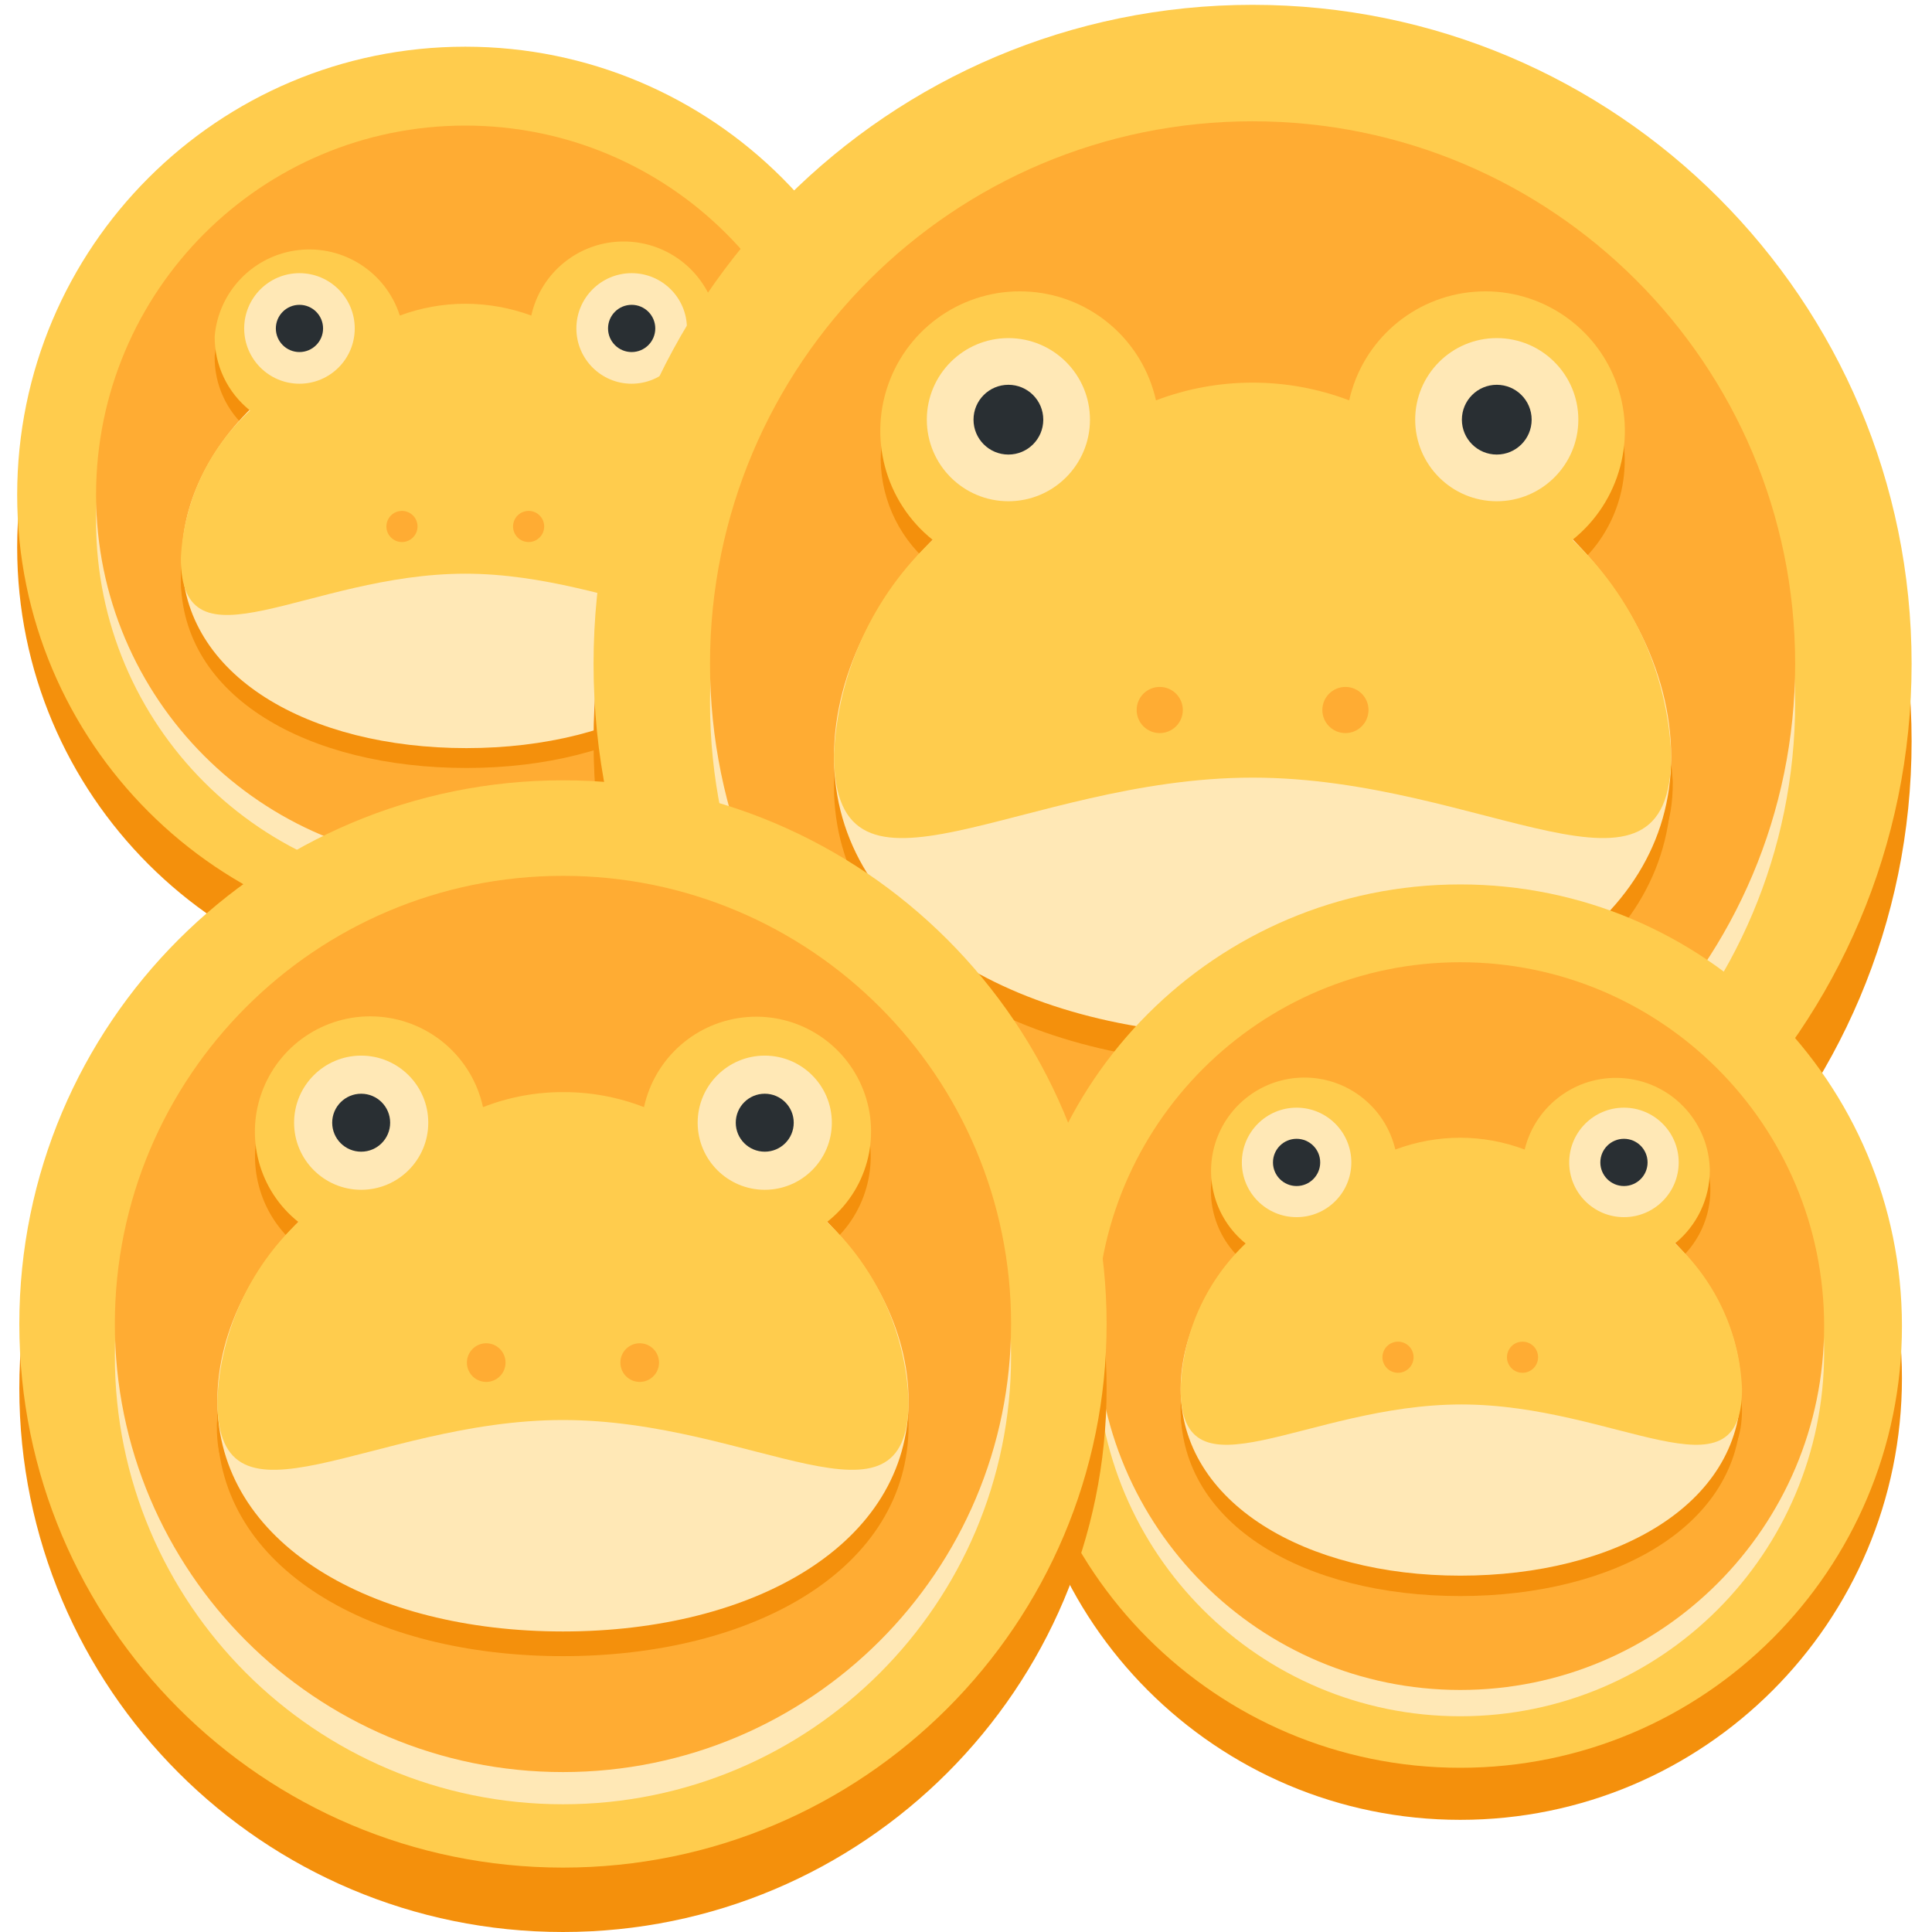
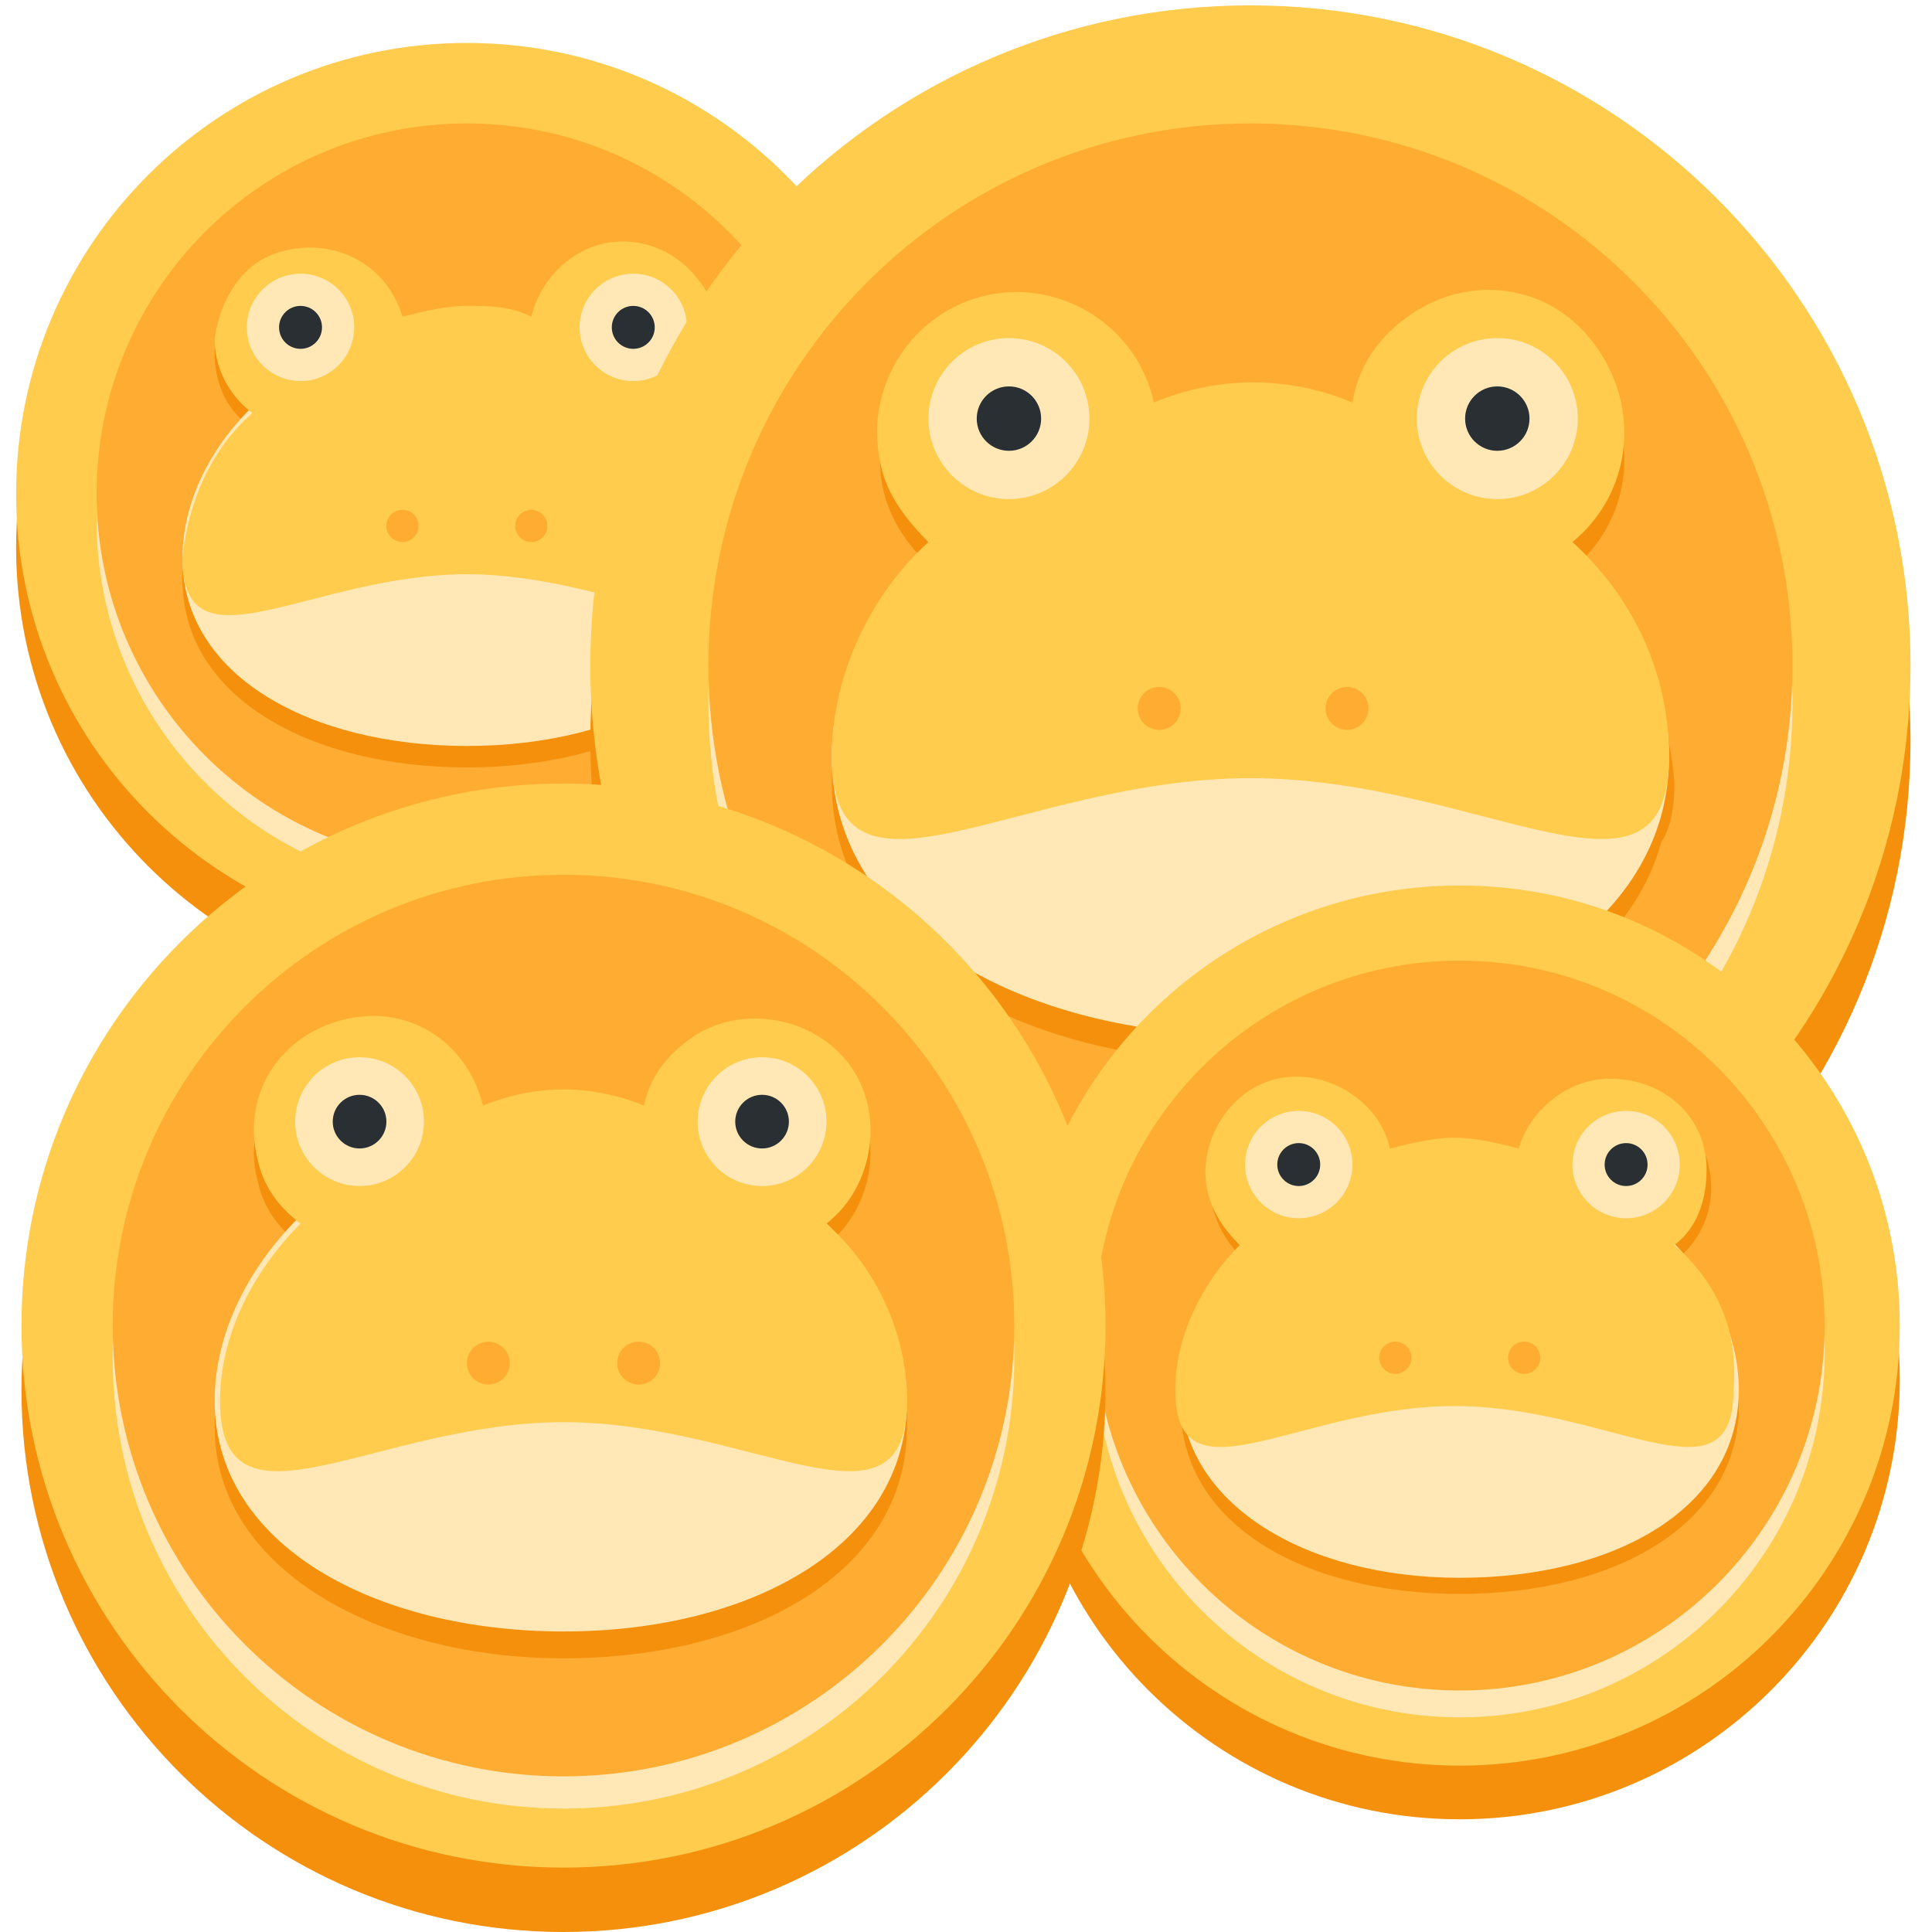
- <svg xmlns="http://www.w3.org/2000/svg" viewBox="0 0 36 36">
-   <defs>
-     <style>.cls-1{fill:none;}.cls-2{fill:#f4900c;}.cls-3{fill:#ffcc4d;}.cls-4{fill:#ffe8b6;}.cls-5{fill:#ffac33;}.cls-6{fill:#292f33;}</style>
-   </defs>
-   <g id="Ebene_2" data-name="Ebene 2">
-     <g id="Ebene_1-2" data-name="Ebene 1">
-       <rect class="cls-1" width="36" height="36" />
-       <circle class="cls-2" cx="8.67" cy="10.2" r="8.35" />
-       <circle class="cls-3" cx="8.67" cy="9.22" r="8.35" />
-       <circle class="cls-4" cx="8.67" cy="9.71" r="6.88" />
-       <circle class="cls-5" cx="8.67" cy="9.22" r="6.88" />
-       <path class="cls-2" d="M14,10.78c0,2.19-2.38,3.53-5.31,3.53S3.37,13,3.37,10.78s2.37-4.43,5.3-4.43S14,8.58,14,10.78Z" />
-       <path class="cls-2" d="M12.73,8a1.77,1.77,0,0,0-1.11-3.15A1.76,1.76,0,0,0,9.9,6.26,3.58,3.58,0,0,0,8.67,6a3.52,3.52,0,0,0-1.22.22A1.77,1.77,0,0,0,4,6.65,1.75,1.75,0,0,0,4.62,8a4,4,0,0,0-1.25,2.75c0,2.19,2.37.29,5.3.29S14,13,14,10.78A4,4,0,0,0,12.73,8Z" />
-       <path class="cls-4" d="M14,10.4c0,2.2-2.38,3.54-5.31,3.54s-5.3-1.34-5.3-3.54S5.74,6,8.67,6,14,8.2,14,10.4Z" />
-       <path class="cls-3" d="M12.73,7.65A1.77,1.77,0,0,0,11.62,4.5,1.76,1.76,0,0,0,9.9,5.88a3.58,3.58,0,0,0-1.23-.22,3.52,3.52,0,0,0-1.22.22A1.77,1.77,0,0,0,4,6.27a1.75,1.75,0,0,0,.66,1.38A4,4,0,0,0,3.37,10.4c0,2.2,2.37.29,5.3.29S14,12.6,14,10.4A4,4,0,0,0,12.73,7.65Z" />
-       <circle class="cls-4" cx="5.58" cy="6.12" r="1.03" />
-       <circle class="cls-6" cx="5.58" cy="6.12" r="0.44" />
-       <circle class="cls-4" cx="11.77" cy="6.12" r="1.03" />
-       <circle class="cls-6" cx="11.77" cy="6.12" r="0.44" />
-       <circle class="cls-5" cx="7.49" cy="9.81" r="0.29" />
-       <circle class="cls-5" cx="9.85" cy="9.81" r="0.29" />
-       <circle class="cls-2" cx="23.34" cy="13.81" r="12.28" />
-       <circle class="cls-3" cx="23.34" cy="12.37" r="12.28" />
-       <circle class="cls-4" cx="23.34" cy="13.09" r="10.11" />
-       <circle class="cls-5" cx="23.34" cy="12.37" r="10.11" />
-       <path class="cls-2" d="M31.14,14.65c0,3.24-3.49,5.2-7.8,5.2s-7.8-2-7.8-5.2,3.49-6.5,7.8-6.5S31.14,11.42,31.14,14.65Z" />
-       <path class="cls-2" d="M29.3,10.61A2.6,2.6,0,1,0,25.14,8a5.07,5.07,0,0,0-3.6,0,2.6,2.6,0,0,0-5.13.57,2.58,2.58,0,0,0,1,2,5.9,5.9,0,0,0-1.84,4c0,3.24,3.49.44,7.8.44s7.8,2.8,7.8-.44A5.9,5.9,0,0,0,29.3,10.61Z" />
-       <path class="cls-4" d="M31.14,14.1c0,3.23-3.49,5.2-7.8,5.2s-7.8-2-7.8-5.2S19,7.6,23.34,7.6,31.14,10.87,31.14,14.1Z" />
-       <path class="cls-3" d="M29.3,10.06a2.6,2.6,0,1,0-4.16-2.6,5.07,5.07,0,0,0-3.6,0,2.6,2.6,0,1,0-4.16,2.6,5.86,5.86,0,0,0-1.84,4c0,3.23,3.49.43,7.8.43s7.8,2.8,7.8-.43A5.86,5.86,0,0,0,29.3,10.06Z" />
-       <circle class="cls-4" cx="18.79" cy="7.82" r="1.52" />
-       <circle class="cls-6" cx="18.79" cy="7.82" r="0.65" />
-       <circle class="cls-4" cx="27.89" cy="7.82" r="1.52" />
-       <circle class="cls-6" cx="27.89" cy="7.82" r="0.65" />
-       <circle class="cls-5" cx="21.61" cy="13.23" r="0.43" />
-       <circle class="cls-5" cx="25.07" cy="13.23" r="0.43" />
-       <circle class="cls-2" cx="27.21" cy="25.68" r="8.23" />
-       <circle class="cls-3" cx="27.21" cy="24.71" r="8.23" />
-       <circle class="cls-4" cx="27.21" cy="25.2" r="6.78" />
-       <circle class="cls-5" cx="27.21" cy="24.71" r="6.78" />
-       <path class="cls-2" d="M32.44,26.25c0,2.17-2.34,3.49-5.23,3.49S22,28.42,22,26.25s2.34-4.36,5.23-4.36S32.44,24.08,32.44,26.25Z" />
-       <path class="cls-2" d="M31.21,23.54a1.75,1.75,0,1,0-2.8-1.74,3.41,3.41,0,0,0-1.2-.22A3.46,3.46,0,0,0,26,21.8a1.74,1.74,0,1,0-2.79,1.74A4,4,0,0,0,22,26.25c0,2.17,2.34.29,5.23.29s5.23,1.88,5.23-.29A4,4,0,0,0,31.21,23.54Z" />
-       <path class="cls-4" d="M32.44,25.88c0,2.16-2.34,3.48-5.23,3.48S22,28,22,25.88s2.34-4.36,5.23-4.36S32.44,23.71,32.44,25.88Z" />
-       <path class="cls-3" d="M31.21,23.17a1.76,1.76,0,0,0,.65-1.36,1.75,1.75,0,0,0-3.45-.39,3.41,3.41,0,0,0-1.2-.22,3.46,3.46,0,0,0-1.21.22,1.74,1.74,0,1,0-2.79,1.75A3.91,3.91,0,0,0,22,25.88c0,2.16,2.34.29,5.23.29s5.23,1.87,5.23-.29A3.91,3.91,0,0,0,31.21,23.17Z" />
-       <circle class="cls-4" cx="24.16" cy="21.66" r="1.02" />
-       <circle class="cls-6" cx="24.16" cy="21.66" r="0.44" />
-       <circle class="cls-4" cx="30.26" cy="21.66" r="1.02" />
-       <circle class="cls-6" cx="30.26" cy="21.66" r="0.44" />
-       <circle class="cls-5" cx="26.05" cy="25.29" r="0.29" />
-       <circle class="cls-5" cx="28.37" cy="25.29" r="0.29" />
-       <circle class="cls-2" cx="10.49" cy="25.87" r="10.13" />
-       <circle class="cls-3" cx="10.49" cy="24.67" r="10.13" />
-       <circle class="cls-4" cx="10.49" cy="25.27" r="8.35" />
-       <circle class="cls-5" cx="10.49" cy="24.67" r="8.35" />
-       <path class="cls-2" d="M16.93,26.56c0,2.67-2.88,4.3-6.44,4.3s-6.44-1.63-6.44-4.3,2.88-5.36,6.44-5.36S16.93,23.9,16.93,26.56Z" />
-       <path class="cls-2" d="M15.41,23.23a2.14,2.14,0,0,0-1.34-3.82A2.14,2.14,0,0,0,12,21.08a4.33,4.33,0,0,0-1.49-.27A4.27,4.27,0,0,0,9,21.08a2.15,2.15,0,1,0-3.44,2.15,4.85,4.85,0,0,0-1.52,3.33c0,2.67,2.88.36,6.44.36s6.44,2.31,6.44-.36A4.85,4.85,0,0,0,15.41,23.23Z" />
-       <path class="cls-4" d="M16.93,26.1c0,2.67-2.88,4.3-6.44,4.3s-6.44-1.63-6.44-4.3,2.88-5.36,6.44-5.36S16.93,23.44,16.93,26.1Z" />
-       <path class="cls-3" d="M15.41,22.77A2.14,2.14,0,1,0,12,20.63a4.11,4.11,0,0,0-1.49-.28A4.06,4.06,0,0,0,9,20.63a2.15,2.15,0,1,0-3.44,2.14A4.85,4.85,0,0,0,4.05,26.1c0,2.67,2.88.36,6.44.36s6.44,2.31,6.44-.36A4.85,4.85,0,0,0,15.41,22.77Z" />
-       <circle class="cls-4" cx="6.73" cy="20.92" r="1.25" />
-       <circle class="cls-6" cx="6.73" cy="20.92" r="0.54" />
-       <circle class="cls-4" cx="14.25" cy="20.92" r="1.25" />
-       <circle class="cls-6" cx="14.25" cy="20.92" r="0.54" />
-       <circle class="cls-5" cx="9.06" cy="25.39" r="0.36" />
-       <circle class="cls-5" cx="11.92" cy="25.39" r="0.36" />
+ <svg xmlns="http://www.w3.org/2000/svg" version="1.1" id="Ebene_1" x="0px" y="0px" viewBox="0 0 36 36" style="enable-background:new 0 0 36 36;" xml:space="preserve">
+   <style type="text/css">
+ 	.st0{fill:none;}
+ 	.st1{fill:#F4900C;}
+ 	.st2{fill:#FFCC4D;}
+ 	.st3{fill:#FFE8B6;}
+ 	.st4{fill:#FFAC33;}
+ 	.st5{fill:#292F33;}
+ </style>
+   <g id="Ebene_2_1_">
+     <g id="Ebene_1-2">
+       <rect y="0" class="st0" width="36" height="36" />
+       <circle class="st1" cx="8.7" cy="10.2" r="8.4" />
+       <circle class="st2" cx="8.7" cy="9.2" r="8.4" />
+       <circle class="st3" cx="8.7" cy="9.7" r="6.9" />
+       <circle class="st4" cx="8.7" cy="9.2" r="6.9" />
+       <path class="st1" d="M14,10.8c0,2.2-2.4,3.5-5.3,3.5S3.4,13,3.4,10.8s2.4-4.4,5.3-4.4S14,8.6,14,10.8z" />
+       <path class="st1" d="M12.7,8c0.8-0.6,0.9-1.7,0.3-2.5c-0.3-0.4-0.8-0.7-1.4-0.7c-0.8,0-1.6,0.6-1.7,1.4C9.5,6.1,9.1,6,8.7,6    C8.3,6,7.8,6.1,7.4,6.2C7.1,5.3,6.2,4.8,5.2,5.1C4.5,5.3,4,5.9,4,6.6c0,0.5,0.2,1,0.6,1.3c-0.8,0.7-1.2,1.7-1.2,2.8    c0,2.2,2.4,0.3,5.3,0.3s5.3,2,5.3-0.3C14,9.7,13.5,8.7,12.7,8z" />
+       <path class="st3" d="M14,10.4c0,2.2-2.4,3.5-5.3,3.5s-5.3-1.3-5.3-3.5S5.7,6,8.7,6S14,8.2,14,10.4z" />
+       <path class="st2" d="M12.7,7.6C13.5,7,13.6,5.9,13,5.2c-0.3-0.4-0.8-0.7-1.4-0.7c-0.8,0-1.5,0.6-1.7,1.4C9.5,5.7,9.1,5.7,8.7,5.7    c-0.4,0-0.8,0.1-1.2,0.2C7.2,4.9,6.2,4.4,5.2,4.7C4.5,4.9,4.1,5.6,4,6.3c0,0.5,0.2,1,0.7,1.4c-0.8,0.7-1.2,1.7-1.3,2.7    c0,2.2,2.4,0.3,5.3,0.3s5.3,1.9,5.3-0.3C14,9.4,13.5,8.4,12.7,7.6z" />
+       <circle class="st3" cx="5.6" cy="6.1" r="1" />
+       <circle class="st5" cx="5.6" cy="6.1" r="0.4" />
+       <circle class="st3" cx="11.8" cy="6.1" r="1" />
+       <circle class="st5" cx="11.8" cy="6.1" r="0.4" />
+       <circle class="st4" cx="7.5" cy="9.8" r="0.3" />
+       <circle class="st4" cx="9.9" cy="9.8" r="0.3" />
+       <circle class="st1" cx="23.3" cy="13.8" r="12.3" />
+       <circle class="st2" cx="23.3" cy="12.4" r="12.3" />
+       <circle class="st3" cx="23.3" cy="13.1" r="10.1" />
+       <circle class="st4" cx="23.3" cy="12.4" r="10.1" />
+       <path class="st1" d="M31.1,14.6c0,3.2-3.5,5.2-7.8,5.2s-7.8-2-7.8-5.2s3.5-6.5,7.8-6.5S31.1,11.4,31.1,14.6z" />
+       <path class="st1" d="M29.3,10.6c1.1-0.9,1.3-2.5,0.4-3.7S27.2,5.7,26,6.6c-0.5,0.4-0.8,0.9-0.9,1.4c-1.2-0.4-2.4-0.4-3.6,0    c-0.3-1.4-1.7-2.3-3.1-1.9c-1.2,0.3-2,1.3-2,2.5c0,0.8,0.4,1.5,1,2c-1.1,1-1.8,2.5-1.8,4c0,3.2,3.5,0.4,7.8,0.4s7.8,2.8,7.8-0.4    C31.1,13.1,30.4,11.6,29.3,10.6z" />
+       <path class="st3" d="M31.1,14.1c0,3.2-3.5,5.2-7.8,5.2s-7.8-2-7.8-5.2s3.5-6.5,7.8-6.5S31.1,10.9,31.1,14.1z" />
+       <path class="st2" d="M29.3,10.1c1.1-0.9,1.3-2.5,0.4-3.7S27.2,5.1,26.1,6c-0.5,0.4-0.8,0.9-0.9,1.5C24,7,22.7,7,21.5,7.5    c-0.3-1.4-1.7-2.3-3.1-2s-2.3,1.7-2,3.1c0.1,0.6,0.5,1.1,0.9,1.5c-1.1,1-1.8,2.5-1.8,4c0,3.2,3.5,0.4,7.8,0.4s7.8,2.8,7.8-0.4    C31.1,12.5,30.4,11.1,29.3,10.1z" />
+       <circle class="st3" cx="18.8" cy="7.8" r="1.5" />
+       <circle class="st5" cx="18.8" cy="7.8" r="0.6" />
+       <circle class="st3" cx="27.9" cy="7.8" r="1.5" />
+       <circle class="st5" cx="27.9" cy="7.8" r="0.6" />
+       <circle class="st4" cx="21.6" cy="13.2" r="0.4" />
+       <circle class="st4" cx="25.1" cy="13.2" r="0.4" />
+       <circle class="st1" cx="27.2" cy="25.7" r="8.2" />
+       <circle class="st2" cx="27.2" cy="24.7" r="8.2" />
+       <circle class="st3" cx="27.2" cy="25.2" r="6.8" />
+       <circle class="st4" cx="27.2" cy="24.7" r="6.8" />
+       <path class="st1" d="M32.4,26.2c0,2.2-2.3,3.5-5.2,3.5S22,28.4,22,26.2s2.3-4.4,5.2-4.4S32.4,24.1,32.4,26.2z" />
+       <path class="st1" d="M31.2,23.5c0.8-0.6,0.9-1.7,0.3-2.5c-0.6-0.8-1.7-0.9-2.5-0.3c-0.3,0.3-0.5,0.6-0.6,1    c-0.4-0.1-0.8-0.2-1.2-0.2c-0.4,0-0.8,0.1-1.2,0.2c-0.2-0.9-1.1-1.5-2.1-1.3c-0.9,0.2-1.5,1.1-1.3,2.1c0.1,0.4,0.3,0.7,0.6,1    c-0.7,0.7-1.2,1.7-1.2,2.7c0,2.2,2.3,0.3,5.2,0.3s5.2,1.9,5.2-0.3C32.4,25.2,32,24.2,31.2,23.5z" />
+       <path class="st3" d="M32.4,25.9c0,2.2-2.3,3.5-5.2,3.5S22,28,22,25.9s2.3-4.4,5.2-4.4S32.4,23.7,32.4,25.9z" />
+       <path class="st2" d="M31.2,23.2c0.4-0.3,0.6-0.8,0.6-1.4c0-1-0.8-1.7-1.8-1.7c-0.8,0-1.5,0.6-1.7,1.3c-0.4-0.1-0.8-0.2-1.2-0.2    c-0.4,0-0.8,0.1-1.2,0.2c-0.2-0.9-1.2-1.5-2.1-1.3c-0.9,0.2-1.5,1.2-1.3,2.1c0.1,0.4,0.3,0.7,0.6,1c-0.7,0.7-1.2,1.7-1.2,2.7    c0,2.2,2.3,0.3,5.2,0.3s5.2,1.9,5.2-0.3C32.4,24.8,32,23.9,31.2,23.2z" />
+       <circle class="st3" cx="24.2" cy="21.7" r="1" />
+       <circle class="st5" cx="24.2" cy="21.7" r="0.4" />
+       <circle class="st3" cx="30.3" cy="21.7" r="1" />
+       <circle class="st5" cx="30.3" cy="21.7" r="0.4" />
+       <circle class="st4" cx="26" cy="25.3" r="0.3" />
+       <circle class="st4" cx="28.4" cy="25.3" r="0.3" />
+       <circle class="st1" cx="10.5" cy="25.9" r="10.1" />
+       <circle class="st2" cx="10.5" cy="24.7" r="10.1" />
+       <circle class="st3" cx="10.5" cy="25.3" r="8.4" />
+       <circle class="st4" cx="10.5" cy="24.7" r="8.4" />
+       <path class="st1" d="M16.9,26.6c0,2.7-2.9,4.3-6.4,4.3S4,29.2,4,26.6s2.9-5.4,6.4-5.4S16.9,23.9,16.9,26.6z" />
+       <path class="st1" d="M15.4,23.2c0.9-0.7,1.1-2.1,0.4-3c-0.4-0.5-1-0.8-1.7-0.8c-1,0-1.9,0.7-2.1,1.7c-0.5-0.2-1-0.3-1.5-0.3    c-0.5,0-1,0.1-1.5,0.3c-0.3-1.2-1.4-1.9-2.6-1.6S4.5,20.9,4.8,22c0.1,0.5,0.4,0.9,0.8,1.2c-0.9,0.9-1.5,2.1-1.5,3.3    c0,2.7,2.9,0.4,6.4,0.4s6.4,2.3,6.4-0.4C16.9,25.3,16.3,24.1,15.4,23.2z" />
+       <path class="st3" d="M16.9,26.1c0,2.7-2.9,4.3-6.4,4.3S4,28.8,4,26.1s2.9-5.4,6.4-5.4S16.9,23.4,16.9,26.1z" />
+       <path class="st2" d="M15.4,22.8c0.9-0.7,1.1-2.1,0.4-3c-0.7-0.9-2.1-1.1-3-0.4c-0.4,0.3-0.7,0.7-0.8,1.2c-0.5-0.2-1-0.3-1.5-0.3    c-0.5,0-1,0.1-1.5,0.3c-0.3-1.2-1.4-1.9-2.6-1.6s-1.9,1.4-1.6,2.6c0.1,0.5,0.4,0.9,0.8,1.2c-0.9,0.9-1.5,2.1-1.5,3.3    c0,2.7,2.9,0.4,6.4,0.4s6.4,2.3,6.4-0.4C16.9,24.8,16.3,23.6,15.4,22.8z" />
+       <circle class="st3" cx="6.7" cy="20.9" r="1.2" />
+       <circle class="st5" cx="6.7" cy="20.9" r="0.5" />
+       <circle class="st3" cx="14.2" cy="20.9" r="1.2" />
+       <circle class="st5" cx="14.2" cy="20.9" r="0.5" />
+       <circle class="st4" cx="9.1" cy="25.4" r="0.4" />
+       <circle class="st4" cx="11.9" cy="25.4" r="0.4" />
    </g>
  </g>
</svg>
